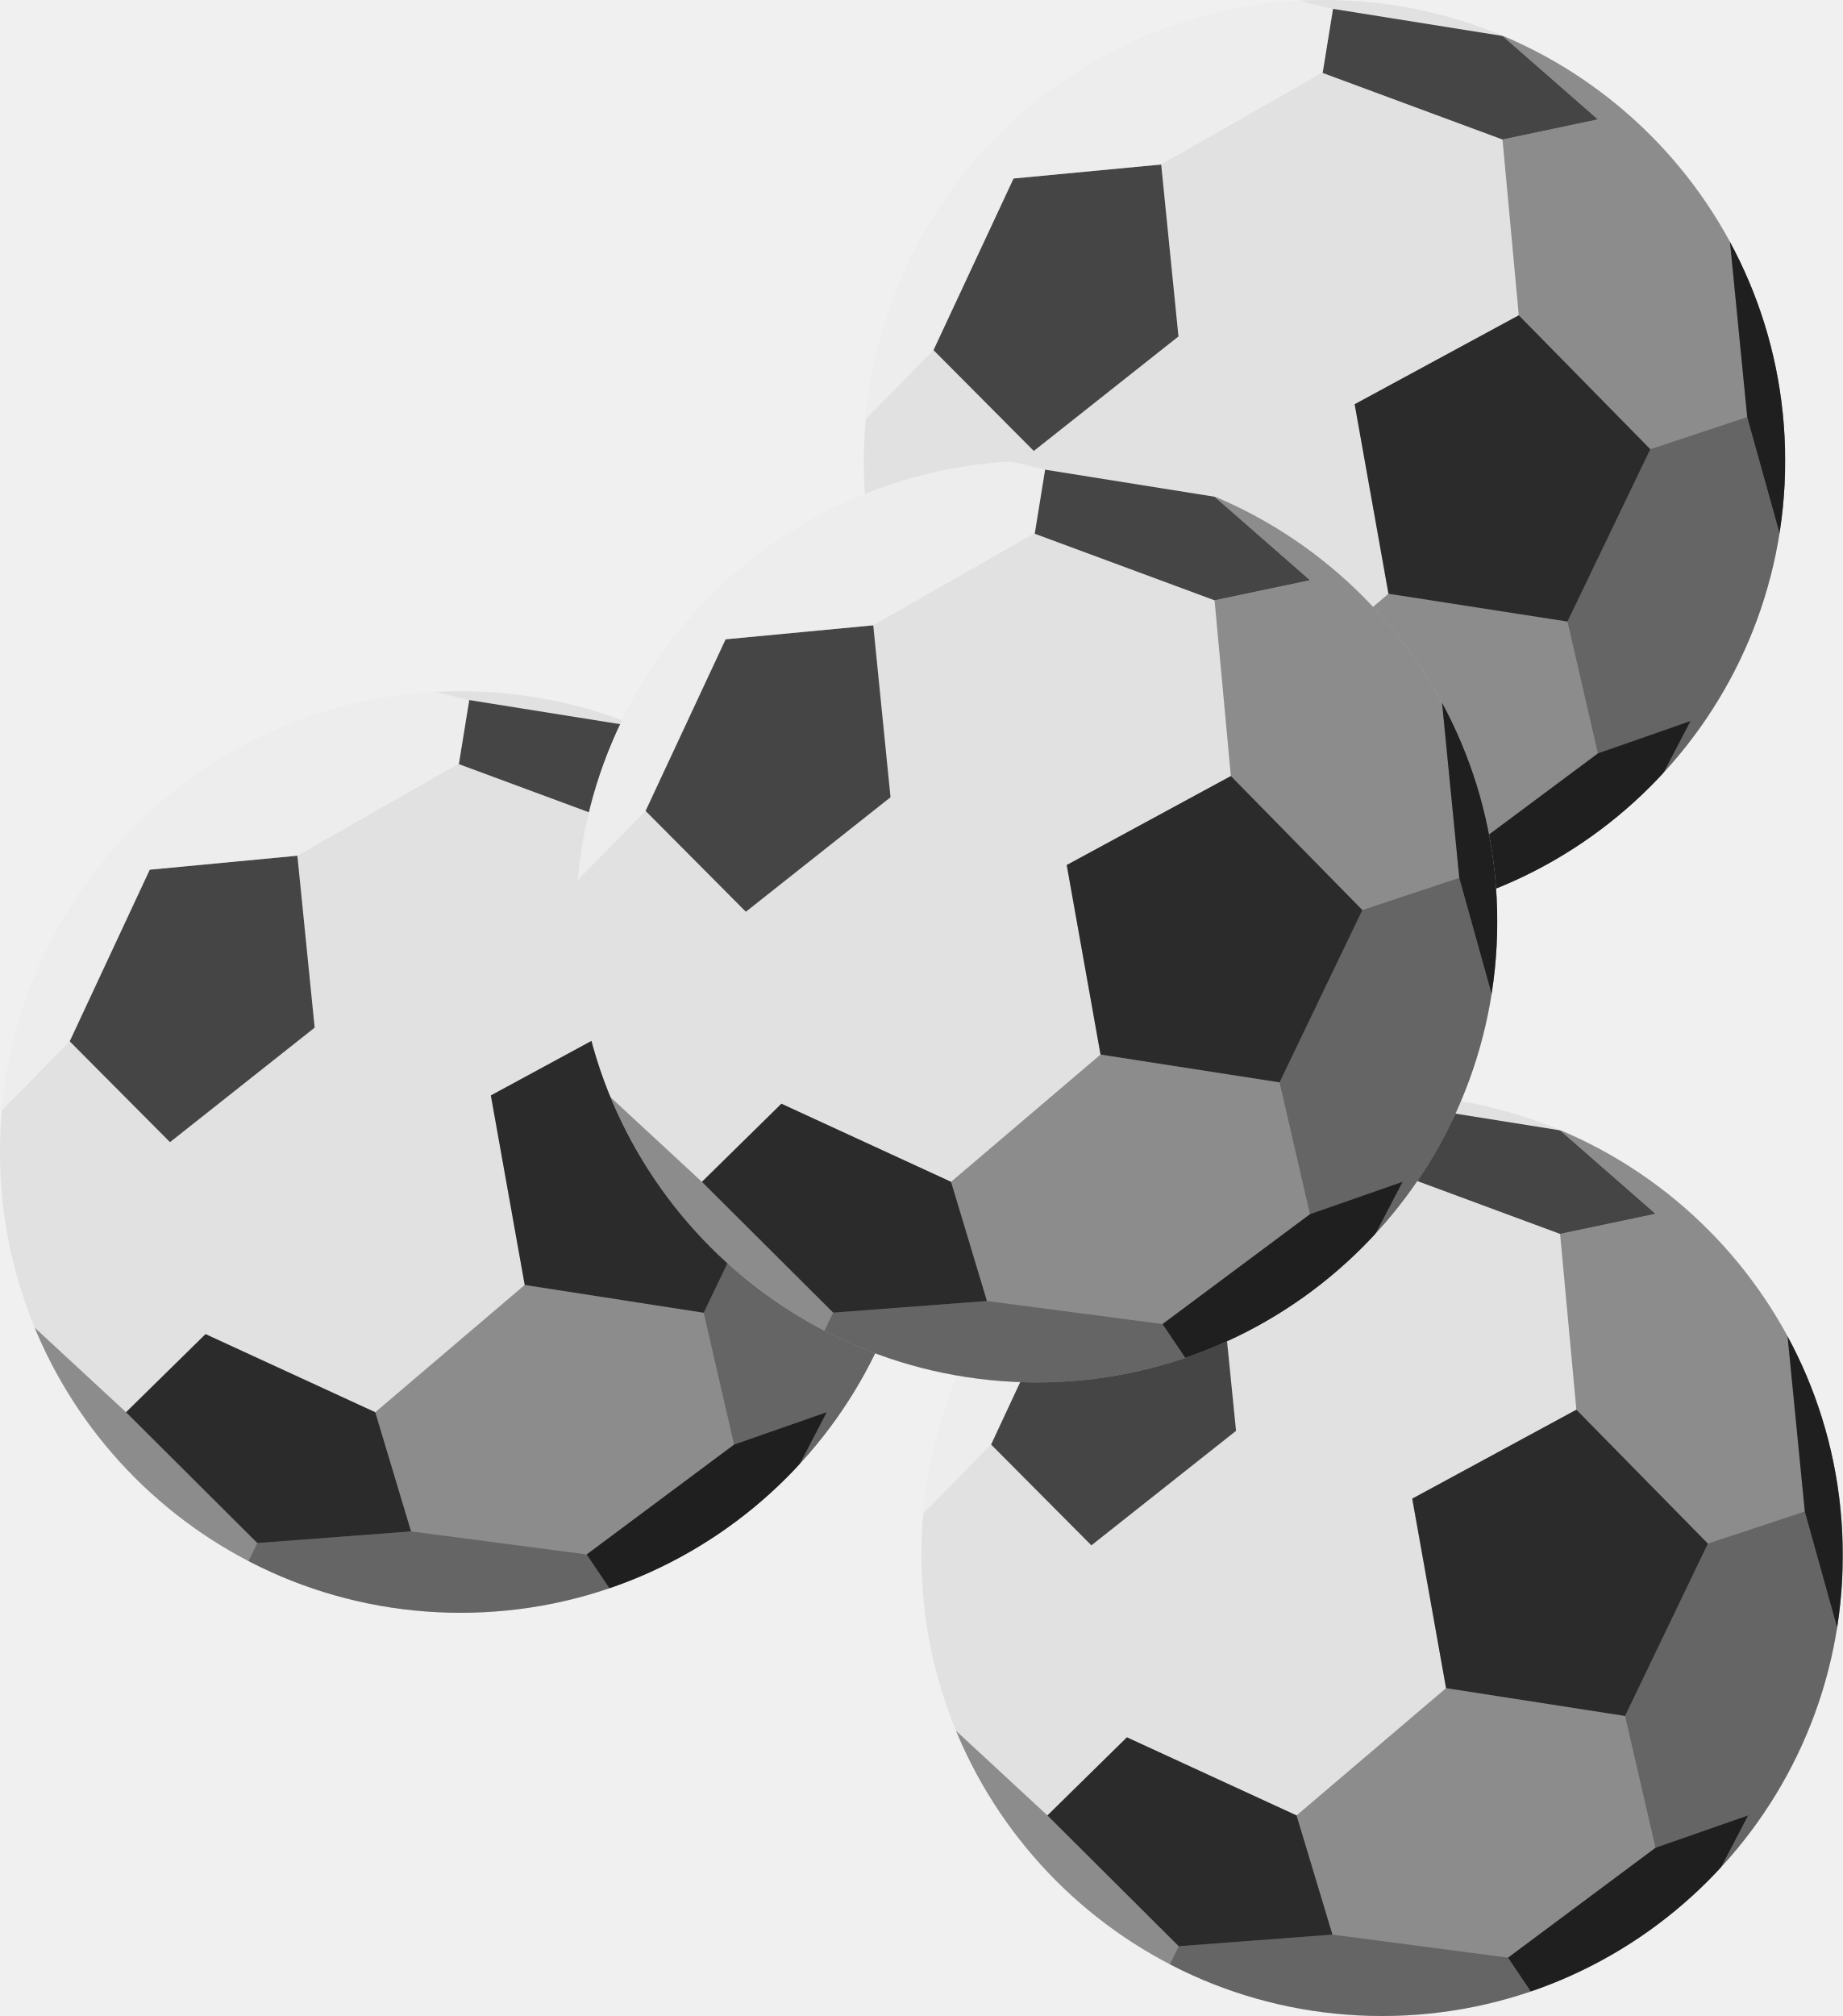
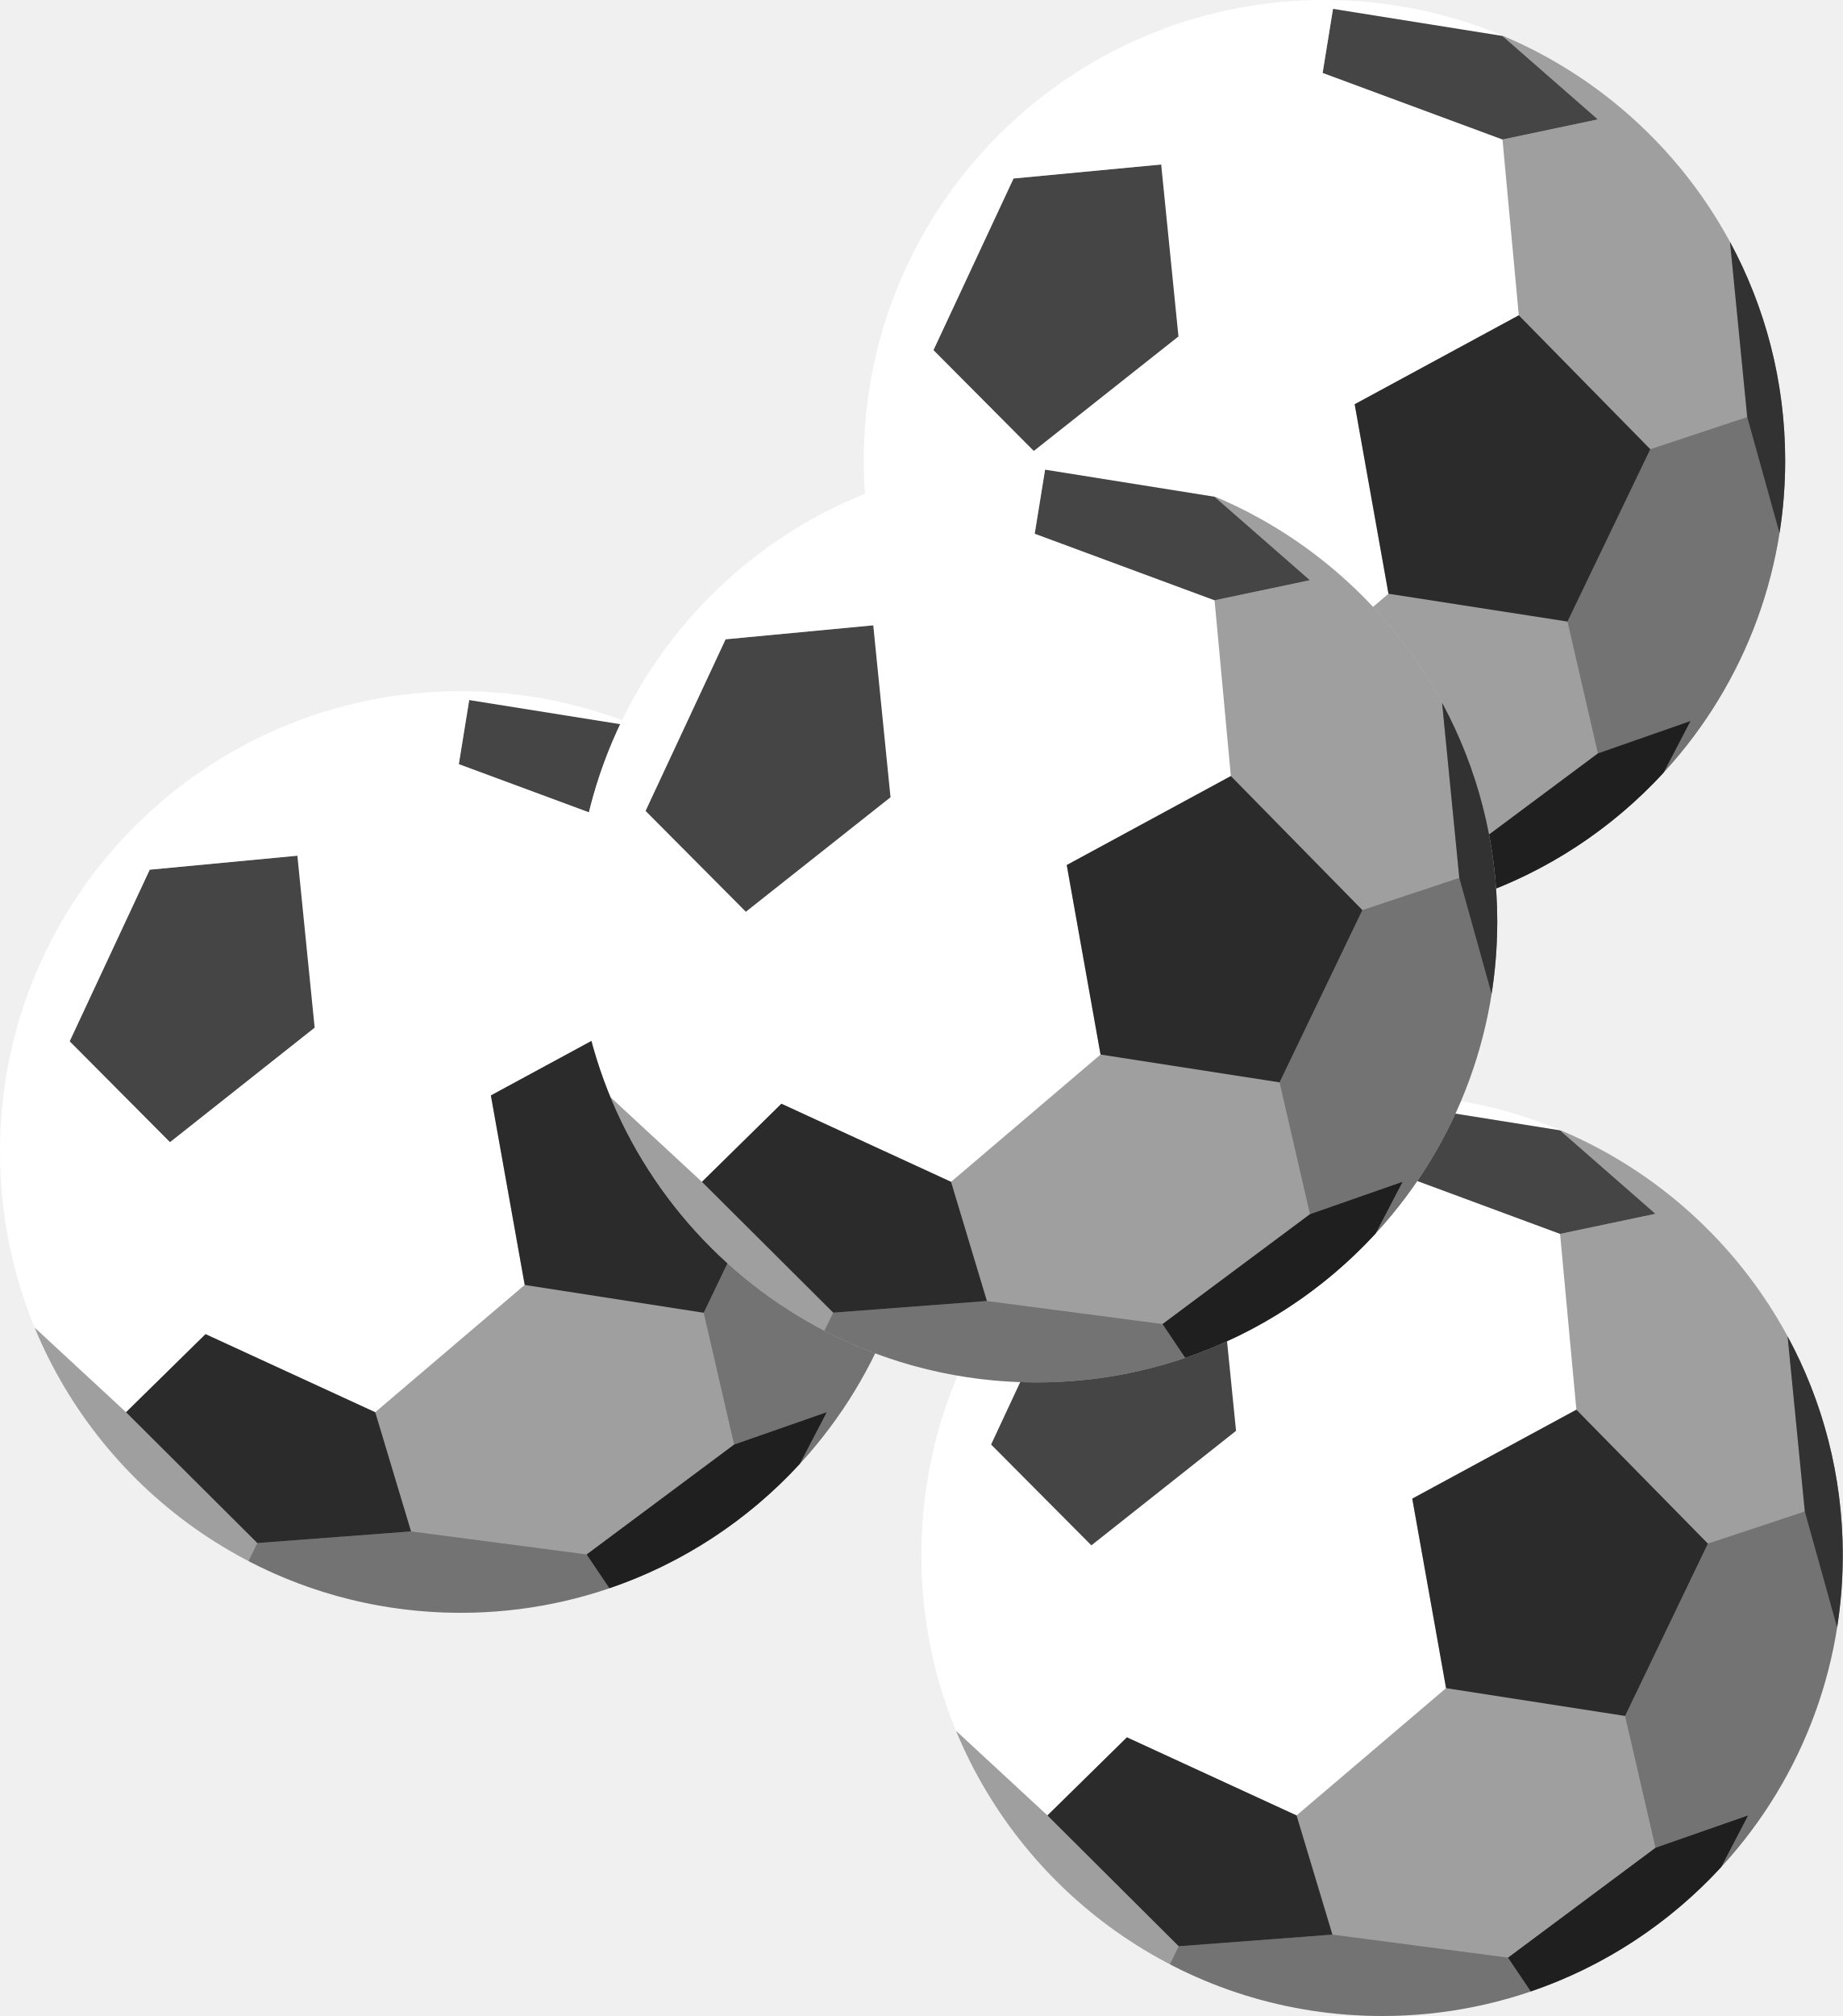
<svg xmlns="http://www.w3.org/2000/svg" width="32" height="35" viewBox="0 0 32 35" fill="none">
-   <path d="M24 35C28.418 35 32 31.418 32 27C32 22.582 28.418 19 24 19C19.582 19 16 22.582 16 27C16 31.418 19.582 35 24 35Z" fill="#E1E1E1" />
-   <mask id="mask0_40_273" style="mask-type:luminance" maskUnits="userSpaceOnUse" x="16" y="19" width="16" height="16">
-     <path d="M24 35C28.418 35 32 31.418 32 27C32 22.582 28.418 19 24 19C19.582 19 16 22.582 16 27C16 31.418 19.582 35 24 35Z" fill="white" />
-   </mask>
-   <g mask="url(#mask0_40_273)">
-     <path fill-rule="evenodd" clip-rule="evenodd" d="M27.374 24.474L24.524 26.018L25.111 29.308L28.22 29.791L29.658 26.799L27.374 24.474Z" fill="#454545" />
-   </g>
-   <mask id="mask1_40_273" style="mask-type:luminance" maskUnits="userSpaceOnUse" x="16" y="19" width="16" height="16">
-     <path d="M24 35C28.418 35 32 31.418 32 27C32 22.582 28.418 19 24 19C19.582 19 16 22.582 16 27C16 31.418 19.582 35 24 35Z" fill="white" />
-   </mask>
-   <g mask="url(#mask1_40_273)">
-     <path fill-rule="evenodd" clip-rule="evenodd" d="M23.968 20.266L27.091 21.422L28.748 21.073L27.091 19.624L24.148 19.154L23.968 20.266Z" fill="#454545" />
-   </g>
-   <mask id="mask2_40_273" style="mask-type:luminance" maskUnits="userSpaceOnUse" x="16" y="19" width="16" height="16">
-     <path d="M24 35C28.418 35 32 31.418 32 27C32 22.582 28.418 19 24 19C19.582 19 16 22.582 16 27C16 31.418 19.582 35 24 35Z" fill="white" />
-   </mask>
-   <g mask="url(#mask2_40_273)">
-     <path fill-rule="evenodd" clip-rule="evenodd" d="M28.748 32.08L26.188 33.987L26.688 34.729L29.372 33.404L30.356 31.518L28.748 32.08Z" fill="#454545" />
-   </g>
-   <mask id="mask3_40_273" style="mask-type:luminance" maskUnits="userSpaceOnUse" x="16" y="19" width="16" height="16">
-     <path d="M24 35C28.418 35 32 31.418 32 27C32 22.582 28.418 19 24 19C19.582 19 16 22.582 16 27C16 31.418 19.582 35 24 35Z" fill="white" />
-   </mask>
-   <g mask="url(#mask3_40_273)">
-     <path fill-rule="evenodd" clip-rule="evenodd" d="M19.569 30.162L22.515 31.518L23.138 33.587L20.469 33.789L18.189 31.518L19.569 30.162Z" fill="#454545" />
-   </g>
-   <mask id="mask4_40_273" style="mask-type:luminance" maskUnits="userSpaceOnUse" x="16" y="19" width="16" height="16">
-     <path d="M24 35C28.418 35 32 31.418 32 27C32 22.582 28.418 19 24 19C19.582 19 16 22.582 16 27C16 31.418 19.582 35 24 35Z" fill="white" />
-   </mask>
-   <g mask="url(#mask4_40_273)">
-     <path fill-rule="evenodd" clip-rule="evenodd" d="M17.21 25.078L18.952 26.829L21.464 24.841L21.164 21.856L18.6 22.099L17.21 25.078Z" fill="#454545" />
-   </g>
-   <mask id="mask5_40_273" style="mask-type:luminance" maskUnits="userSpaceOnUse" x="16" y="19" width="16" height="16">
-     <path d="M24 35C28.418 35 32 31.418 32 27C32 22.582 28.418 19 24 19C19.582 19 16 22.582 16 27C16 31.418 19.582 35 24 35Z" fill="white" />
-   </mask>
-   <g mask="url(#mask5_40_273)">
-     <path fill-rule="evenodd" clip-rule="evenodd" d="M31.341 26.241L32 28.604V24.977L31.04 23.185L31.341 26.241Z" fill="#454545" />
-   </g>
-   <mask id="mask6_40_273" style="mask-type:luminance" maskUnits="userSpaceOnUse" x="16" y="19" width="16" height="16">
-     <path d="M24 35C28.418 35 32 31.418 32 27C32 22.582 28.418 19 24 19C19.582 19 16 22.582 16 27C16 31.418 19.582 35 24 35Z" fill="white" />
-   </mask>
-   <g mask="url(#mask6_40_273)">
-     <path opacity="0.377" fill-rule="evenodd" clip-rule="evenodd" d="M16.323 29.791L18.189 31.518L19.569 30.162L22.515 31.518L25.111 29.308L24.524 26.018L27.374 24.474L27.091 21.422L28.748 21.073L27.091 19.624L35.349 21.073L30.356 38.733L14.938 35.254L16.323 29.791Z" fill="black" />
-   </g>
-   <mask id="mask7_40_273" style="mask-type:luminance" maskUnits="userSpaceOnUse" x="16" y="19" width="16" height="16">
-     <path d="M24 35C28.418 35 32 31.418 32 27C32 22.582 28.418 19 24 19C19.582 19 16 22.582 16 27C16 31.418 19.582 35 24 35Z" fill="white" />
-   </mask>
-   <g mask="url(#mask7_40_273)">
-     <path opacity="0.278" fill-rule="evenodd" clip-rule="evenodd" d="M20.236 34.266L20.469 33.789L23.138 33.587L26.188 33.987L28.748 32.08L28.22 29.791L29.658 26.799L31.341 26.241L31.04 23.185L32.018 24.183L34.034 26.241L30.026 34.876L21.464 35.988L20.236 34.266Z" fill="black" />
-   </g>
-   <mask id="mask8_40_273" style="mask-type:luminance" maskUnits="userSpaceOnUse" x="16" y="19" width="16" height="16">
-     <path d="M24 35C28.418 35 32 31.418 32 27C32 22.582 28.418 19 24 19C19.582 19 16 22.582 16 27C16 31.418 19.582 35 24 35Z" fill="white" />
-   </mask>
-   <g mask="url(#mask8_40_273)">
-     <path opacity="0.388" fill-rule="evenodd" clip-rule="evenodd" d="M24.148 19.154L21.464 18.512L15.822 21.856L15.493 26.829L17.21 25.078L18.6 22.099L21.164 21.856L23.968 20.257L24.148 19.154Z" fill="white" />
-   </g>
-   <path d="M23 16C27.418 16 31 12.418 31 8C31 3.582 27.418 0 23 0C18.582 0 15 3.582 15 8C15 12.418 18.582 16 23 16Z" fill="#E1E1E1" />
-   <mask id="mask9_40_273" style="mask-type:luminance" maskUnits="userSpaceOnUse" x="15" y="0" width="16" height="16">
-     <path d="M23 16C27.418 16 31 12.418 31 8C31 3.582 27.418 0 23 0C18.582 0 15 3.582 15 8C15 12.418 18.582 16 23 16Z" fill="white" />
-   </mask>
-   <g mask="url(#mask9_40_273)">
-     <path fill-rule="evenodd" clip-rule="evenodd" d="M26.374 5.474L23.524 7.018L24.111 10.308L27.22 10.791L28.658 7.799L26.374 5.474Z" fill="#454545" />
-   </g>
-   <mask id="mask10_40_273" style="mask-type:luminance" maskUnits="userSpaceOnUse" x="15" y="0" width="16" height="16">
-     <path d="M23 16C27.418 16 31 12.418 31 8C31 3.582 27.418 0 23 0C18.582 0 15 3.582 15 8C15 12.418 18.582 16 23 16Z" fill="white" />
-   </mask>
-   <g mask="url(#mask10_40_273)">
-     <path fill-rule="evenodd" clip-rule="evenodd" d="M22.968 1.266L26.091 2.422L27.748 2.073L26.091 0.624L23.148 0.154L22.968 1.266Z" fill="#454545" />
-   </g>
-   <mask id="mask11_40_273" style="mask-type:luminance" maskUnits="userSpaceOnUse" x="15" y="0" width="16" height="16">
-     <path d="M23 16C27.418 16 31 12.418 31 8C31 3.582 27.418 0 23 0C18.582 0 15 3.582 15 8C15 12.418 18.582 16 23 16Z" fill="white" />
-   </mask>
-   <g mask="url(#mask11_40_273)">
-     <path fill-rule="evenodd" clip-rule="evenodd" d="M27.748 13.08L25.188 14.987L25.688 15.729L28.372 14.404L29.356 12.518L27.748 13.08Z" fill="#454545" />
-   </g>
-   <mask id="mask12_40_273" style="mask-type:luminance" maskUnits="userSpaceOnUse" x="15" y="0" width="16" height="16">
-     <path d="M23 16C27.418 16 31 12.418 31 8C31 3.582 27.418 0 23 0C18.582 0 15 3.582 15 8C15 12.418 18.582 16 23 16Z" fill="white" />
-   </mask>
-   <g mask="url(#mask12_40_273)">
-     <path fill-rule="evenodd" clip-rule="evenodd" d="M18.569 11.162L21.515 12.518L22.138 14.587L19.469 14.789L17.189 12.518L18.569 11.162Z" fill="#454545" />
-   </g>
-   <mask id="mask13_40_273" style="mask-type:luminance" maskUnits="userSpaceOnUse" x="15" y="0" width="16" height="16">
-     <path d="M23 16C27.418 16 31 12.418 31 8C31 3.582 27.418 0 23 0C18.582 0 15 3.582 15 8C15 12.418 18.582 16 23 16Z" fill="white" />
-   </mask>
-   <g mask="url(#mask13_40_273)">
-     <path fill-rule="evenodd" clip-rule="evenodd" d="M16.21 6.078L17.952 7.829L20.464 5.841L20.164 2.856L17.6 3.099L16.21 6.078Z" fill="#454545" />
-   </g>
-   <mask id="mask14_40_273" style="mask-type:luminance" maskUnits="userSpaceOnUse" x="15" y="0" width="16" height="16">
-     <path d="M23 16C27.418 16 31 12.418 31 8C31 3.582 27.418 0 23 0C18.582 0 15 3.582 15 8C15 12.418 18.582 16 23 16Z" fill="white" />
-   </mask>
-   <g mask="url(#mask14_40_273)">
-     <path fill-rule="evenodd" clip-rule="evenodd" d="M30.341 7.241L31 9.604V5.977L30.04 4.185L30.341 7.241Z" fill="#454545" />
-   </g>
-   <mask id="mask15_40_273" style="mask-type:luminance" maskUnits="userSpaceOnUse" x="15" y="0" width="16" height="16">
-     <path d="M23 16C27.418 16 31 12.418 31 8C31 3.582 27.418 0 23 0C18.582 0 15 3.582 15 8C15 12.418 18.582 16 23 16Z" fill="white" />
-   </mask>
-   <g mask="url(#mask15_40_273)">
-     <path opacity="0.377" fill-rule="evenodd" clip-rule="evenodd" d="M15.323 10.791L17.189 12.518L18.569 11.162L21.515 12.518L24.111 10.308L23.524 7.018L26.374 5.474L26.091 2.422L27.748 2.073L26.091 0.624L34.349 2.073L29.356 19.733L13.938 16.254L15.323 10.791Z" fill="black" />
-   </g>
-   <mask id="mask16_40_273" style="mask-type:luminance" maskUnits="userSpaceOnUse" x="15" y="0" width="16" height="16">
-     <path d="M23 16C27.418 16 31 12.418 31 8C31 3.582 27.418 0 23 0C18.582 0 15 3.582 15 8C15 12.418 18.582 16 23 16Z" fill="white" />
-   </mask>
-   <g mask="url(#mask16_40_273)">
-     <path opacity="0.278" fill-rule="evenodd" clip-rule="evenodd" d="M19.236 15.266L19.469 14.789L22.138 14.587L25.188 14.987L27.748 13.08L27.22 10.791L28.658 7.799L30.341 7.241L30.04 4.185L31.018 5.183L33.034 7.241L29.026 15.876L20.464 16.988L19.236 15.266Z" fill="black" />
-   </g>
-   <mask id="mask17_40_273" style="mask-type:luminance" maskUnits="userSpaceOnUse" x="15" y="0" width="16" height="16">
-     <path d="M23 16C27.418 16 31 12.418 31 8C31 3.582 27.418 0 23 0C18.582 0 15 3.582 15 8C15 12.418 18.582 16 23 16Z" fill="white" />
-   </mask>
-   <g mask="url(#mask17_40_273)">
-     <path opacity="0.388" fill-rule="evenodd" clip-rule="evenodd" d="M23.148 0.154L20.464 -0.488L14.822 2.856L14.493 7.829L16.21 6.078L17.6 3.099L20.164 2.856L22.968 1.257L23.148 0.154Z" fill="white" />
-   </g>
-   <path d="M8 28C12.418 28 16 24.418 16 20C16 15.582 12.418 12 8 12C3.582 12 0 15.582 0 20C0 24.418 3.582 28 8 28Z" fill="#E1E1E1" />
-   <mask id="mask18_40_273" style="mask-type:luminance" maskUnits="userSpaceOnUse" x="0" y="12" width="16" height="16">
-     <path d="M8 28C12.418 28 16 24.418 16 20C16 15.582 12.418 12 8 12C3.582 12 0 15.582 0 20C0 24.418 3.582 28 8 28Z" fill="white" />
-   </mask>
-   <g mask="url(#mask18_40_273)">
-     <path fill-rule="evenodd" clip-rule="evenodd" d="M11.374 17.474L8.524 19.018L9.112 22.308L12.22 22.791L13.658 19.799L11.374 17.474Z" fill="#454545" />
-   </g>
-   <mask id="mask19_40_273" style="mask-type:luminance" maskUnits="userSpaceOnUse" x="0" y="12" width="16" height="16">
-     <path d="M8 28C12.418 28 16 24.418 16 20C16 15.582 12.418 12 8 12C3.582 12 0 15.582 0 20C0 24.418 3.582 28 8 28Z" fill="white" />
-   </mask>
-   <g mask="url(#mask19_40_273)">
-     <path fill-rule="evenodd" clip-rule="evenodd" d="M7.968 13.266L11.091 14.422L12.748 14.073L11.091 12.624L8.148 12.154L7.968 13.266Z" fill="#454545" />
-   </g>
-   <mask id="mask20_40_273" style="mask-type:luminance" maskUnits="userSpaceOnUse" x="0" y="12" width="16" height="16">
-     <path d="M8 28C12.418 28 16 24.418 16 20C16 15.582 12.418 12 8 12C3.582 12 0 15.582 0 20C0 24.418 3.582 28 8 28Z" fill="white" />
-   </mask>
-   <g mask="url(#mask20_40_273)">
-     <path fill-rule="evenodd" clip-rule="evenodd" d="M12.748 25.08L10.188 26.987L10.688 27.729L13.372 26.404L14.356 24.518L12.748 25.08Z" fill="#454545" />
-   </g>
-   <mask id="mask21_40_273" style="mask-type:luminance" maskUnits="userSpaceOnUse" x="0" y="12" width="16" height="16">
-     <path d="M8 28C12.418 28 16 24.418 16 20C16 15.582 12.418 12 8 12C3.582 12 0 15.582 0 20C0 24.418 3.582 28 8 28Z" fill="white" />
-   </mask>
-   <g mask="url(#mask21_40_273)">
-     <path fill-rule="evenodd" clip-rule="evenodd" d="M3.569 23.162L6.516 24.518L7.138 26.587L4.469 26.789L2.189 24.518L3.569 23.162Z" fill="#454545" />
-   </g>
-   <mask id="mask22_40_273" style="mask-type:luminance" maskUnits="userSpaceOnUse" x="0" y="12" width="16" height="16">
-     <path d="M8 28C12.418 28 16 24.418 16 20C16 15.582 12.418 12 8 12C3.582 12 0 15.582 0 20C0 24.418 3.582 28 8 28Z" fill="white" />
-   </mask>
-   <g mask="url(#mask22_40_273)">
-     <path fill-rule="evenodd" clip-rule="evenodd" d="M1.21 18.078L2.952 19.829L5.464 17.841L5.164 14.856L2.6 15.099L1.21 18.078Z" fill="#454545" />
-   </g>
-   <mask id="mask23_40_273" style="mask-type:luminance" maskUnits="userSpaceOnUse" x="0" y="12" width="16" height="16">
-     <path d="M8 28C12.418 28 16 24.418 16 20C16 15.582 12.418 12 8 12C3.582 12 0 15.582 0 20C0 24.418 3.582 28 8 28Z" fill="white" />
-   </mask>
-   <g mask="url(#mask23_40_273)">
-     <path fill-rule="evenodd" clip-rule="evenodd" d="M15.341 19.241L16 21.604V17.977L15.04 16.185L15.341 19.241Z" fill="#454545" />
-   </g>
-   <mask id="mask24_40_273" style="mask-type:luminance" maskUnits="userSpaceOnUse" x="0" y="12" width="16" height="16">
-     <path d="M8 28C12.418 28 16 24.418 16 20C16 15.582 12.418 12 8 12C3.582 12 0 15.582 0 20C0 24.418 3.582 28 8 28Z" fill="white" />
-   </mask>
-   <g mask="url(#mask24_40_273)">
-     <path opacity="0.377" fill-rule="evenodd" clip-rule="evenodd" d="M0.323 22.791L2.189 24.518L3.569 23.162L6.516 24.518L9.112 22.308L8.524 19.018L11.374 17.474L11.091 14.422L12.748 14.073L11.091 12.624L19.349 14.073L14.356 31.733L-1.062 28.254L0.323 22.791Z" fill="black" />
-   </g>
-   <mask id="mask25_40_273" style="mask-type:luminance" maskUnits="userSpaceOnUse" x="0" y="12" width="16" height="16">
-     <path d="M8 28C12.418 28 16 24.418 16 20C16 15.582 12.418 12 8 12C3.582 12 0 15.582 0 20C0 24.418 3.582 28 8 28Z" fill="white" />
-   </mask>
-   <g mask="url(#mask25_40_273)">
-     <path opacity="0.278" fill-rule="evenodd" clip-rule="evenodd" d="M4.236 27.266L4.469 26.789L7.138 26.587L10.188 26.987L12.748 25.08L12.22 22.791L13.658 19.799L15.341 19.241L15.04 16.185L16.018 17.183L18.034 19.241L14.026 27.876L5.464 28.988L4.236 27.266Z" fill="black" />
-   </g>
-   <mask id="mask26_40_273" style="mask-type:luminance" maskUnits="userSpaceOnUse" x="0" y="12" width="16" height="16">
-     <path d="M8 28C12.418 28 16 24.418 16 20C16 15.582 12.418 12 8 12C3.582 12 0 15.582 0 20C0 24.418 3.582 28 8 28Z" fill="white" />
-   </mask>
-   <g mask="url(#mask26_40_273)">
-     <path opacity="0.388" fill-rule="evenodd" clip-rule="evenodd" d="M8.148 12.154L5.464 11.512L-0.178 14.856L-0.507 19.829L1.21 18.078L2.6 15.099L5.164 14.856L7.968 13.257L8.148 12.154Z" fill="white" />
-   </g>
-   <path d="M18 24C22.418 24 26 20.418 26 16C26 11.582 22.418 8 18 8C13.582 8 10 11.582 10 16C10 20.418 13.582 24 18 24Z" fill="#E1E1E1" />
-   <mask id="mask27_40_273" style="mask-type:luminance" maskUnits="userSpaceOnUse" x="10" y="8" width="16" height="16">
-     <path d="M18 24C22.418 24 26 20.418 26 16C26 11.582 22.418 8 18 8C13.582 8 10 11.582 10 16C10 20.418 13.582 24 18 24Z" fill="white" />
-   </mask>
-   <g mask="url(#mask27_40_273)">
-     <path fill-rule="evenodd" clip-rule="evenodd" d="M21.374 13.473L18.524 15.018L19.111 18.308L22.22 18.791L23.658 15.8L21.374 13.473Z" fill="#454545" />
-   </g>
-   <mask id="mask28_40_273" style="mask-type:luminance" maskUnits="userSpaceOnUse" x="10" y="8" width="16" height="16">
-     <path d="M18 24C22.418 24 26 20.418 26 16C26 11.582 22.418 8 18 8C13.582 8 10 11.582 10 16C10 20.418 13.582 24 18 24Z" fill="white" />
-   </mask>
-   <g mask="url(#mask28_40_273)">
-     <path fill-rule="evenodd" clip-rule="evenodd" d="M17.968 9.266L21.091 10.422L22.748 10.073L21.091 8.624L18.148 8.154L17.968 9.266Z" fill="#454545" />
-   </g>
-   <mask id="mask29_40_273" style="mask-type:luminance" maskUnits="userSpaceOnUse" x="10" y="8" width="16" height="16">
-     <path d="M18 24C22.418 24 26 20.418 26 16C26 11.582 22.418 8 18 8C13.582 8 10 11.582 10 16C10 20.418 13.582 24 18 24Z" fill="white" />
-   </mask>
-   <g mask="url(#mask29_40_273)">
-     <path fill-rule="evenodd" clip-rule="evenodd" d="M22.748 21.08L20.188 22.987L20.688 23.729L23.372 22.404L24.356 20.518L22.748 21.08Z" fill="#454545" />
-   </g>
-   <mask id="mask30_40_273" style="mask-type:luminance" maskUnits="userSpaceOnUse" x="10" y="8" width="16" height="16">
-     <path d="M18 24C22.418 24 26 20.418 26 16C26 11.582 22.418 8 18 8C13.582 8 10 11.582 10 16C10 20.418 13.582 24 18 24Z" fill="white" />
-   </mask>
-   <g mask="url(#mask30_40_273)">
-     <path fill-rule="evenodd" clip-rule="evenodd" d="M13.569 19.162L16.515 20.518L17.138 22.587L14.469 22.789L12.189 20.518L13.569 19.162Z" fill="#454545" />
-   </g>
-   <mask id="mask31_40_273" style="mask-type:luminance" maskUnits="userSpaceOnUse" x="10" y="8" width="16" height="16">
-     <path d="M18 24C22.418 24 26 20.418 26 16C26 11.582 22.418 8 18 8C13.582 8 10 11.582 10 16C10 20.418 13.582 24 18 24Z" fill="white" />
-   </mask>
-   <g mask="url(#mask31_40_273)">
-     <path fill-rule="evenodd" clip-rule="evenodd" d="M11.21 14.078L12.952 15.829L15.464 13.841L15.164 10.856L12.6 11.099L11.21 14.078Z" fill="#454545" />
-   </g>
-   <mask id="mask32_40_273" style="mask-type:luminance" maskUnits="userSpaceOnUse" x="10" y="8" width="16" height="16">
-     <path d="M18 24C22.418 24 26 20.418 26 16C26 11.582 22.418 8 18 8C13.582 8 10 11.582 10 16C10 20.418 13.582 24 18 24Z" fill="white" />
-   </mask>
-   <g mask="url(#mask32_40_273)">
-     <path fill-rule="evenodd" clip-rule="evenodd" d="M25.341 15.241L26 17.604V13.977L25.04 12.185L25.341 15.241Z" fill="#454545" />
-   </g>
-   <mask id="mask33_40_273" style="mask-type:luminance" maskUnits="userSpaceOnUse" x="10" y="8" width="16" height="16">
-     <path d="M18 24C22.418 24 26 20.418 26 16C26 11.582 22.418 8 18 8C13.582 8 10 11.582 10 16C10 20.418 13.582 24 18 24Z" fill="white" />
-   </mask>
-   <g mask="url(#mask33_40_273)">
-     <path opacity="0.377" fill-rule="evenodd" clip-rule="evenodd" d="M10.323 18.791L12.189 20.518L13.569 19.162L16.515 20.518L19.111 18.308L18.524 15.018L21.374 13.473L21.091 10.422L22.748 10.073L21.091 8.624L29.349 10.073L24.356 27.733L8.938 24.254L10.323 18.791Z" fill="black" />
-   </g>
-   <mask id="mask34_40_273" style="mask-type:luminance" maskUnits="userSpaceOnUse" x="10" y="8" width="16" height="16">
-     <path d="M18 24C22.418 24 26 20.418 26 16C26 11.582 22.418 8 18 8C13.582 8 10 11.582 10 16C10 20.418 13.582 24 18 24Z" fill="white" />
-   </mask>
-   <g mask="url(#mask34_40_273)">
-     <path opacity="0.278" fill-rule="evenodd" clip-rule="evenodd" d="M14.236 23.266L14.469 22.789L17.138 22.587L20.188 22.987L22.748 21.08L22.22 18.791L23.658 15.8L25.341 15.241L25.04 12.185L26.018 13.183L28.034 15.241L24.026 23.876L15.464 24.988L14.236 23.266Z" fill="black" />
-   </g>
-   <mask id="mask35_40_273" style="mask-type:luminance" maskUnits="userSpaceOnUse" x="10" y="8" width="16" height="16">
-     <path d="M18 24C22.418 24 26 20.418 26 16C26 11.582 22.418 8 18 8C13.582 8 10 11.582 10 16C10 20.418 13.582 24 18 24Z" fill="white" />
-   </mask>
-   <g mask="url(#mask35_40_273)">
-     <path opacity="0.388" fill-rule="evenodd" clip-rule="evenodd" d="M18.148 8.154L15.464 7.512L9.822 10.856L9.493 15.829L11.21 14.078L12.6 11.099L15.164 10.856L17.968 9.257L18.148 8.154Z" fill="white" />
-   </g>
+   <path d="M24 35C28.418 35 32 31.418 32 27C32 22.582 28.418 19 24 19C19.582 19 16 22.582 16 27C16 31.418 19.582 35 24 35Z" fill="white" />
+   <path fill-rule="evenodd" clip-rule="evenodd" d="M27.374 24.474L24.524 26.018L25.111 29.308L28.22 29.791L29.658 26.799L27.374 24.474Z" fill="#454545" />
+   <path fill-rule="evenodd" clip-rule="evenodd" d="M23.968 20.266L27.091 21.422L28.748 21.073L27.091 19.624L24.148 19.154L23.968 20.266Z" fill="#454545" />
+   <path fill-rule="evenodd" clip-rule="evenodd" d="M29.887 32.417L30.356 31.518L28.748 32.08L26.188 33.987L26.583 34.574C27.861 34.138 28.992 33.389 29.887 32.417Z" fill="#454545" />
+   <path fill-rule="evenodd" clip-rule="evenodd" d="M19.569 30.162L22.515 31.518L23.138 33.587L20.469 33.789L18.189 31.518L19.569 30.162Z" fill="#454545" />
+   <path fill-rule="evenodd" clip-rule="evenodd" d="M17.21 25.078L18.952 26.829L21.464 24.841L21.164 21.856L18.6 22.099L17.21 25.078Z" fill="#454545" />
+   <path opacity="0.377" fill-rule="evenodd" clip-rule="evenodd" d="M32 27C32 31.418 28.418 35 24 35C20.661 35 17.8 32.954 16.601 30.048L18.189 31.518L19.569 30.162L22.515 31.518L25.111 29.308L24.524 26.018L27.374 24.474L27.091 21.422L28.748 21.073L27.091 19.624L27.113 19.628C29.985 20.843 32 23.686 32 27Z" fill="black" />
+   <path fill-rule="evenodd" clip-rule="evenodd" d="M31.042 23.2L31.341 26.241L31.902 28.254C31.966 27.849 31.999 27.435 32 27.013V26.987C31.998 25.616 31.651 24.327 31.042 23.2Z" fill="#454545" />
+   <path opacity="0.278" fill-rule="evenodd" clip-rule="evenodd" d="M32 27C32 31.418 28.418 35 24 35C22.671 35 21.419 34.676 20.316 34.103L20.469 33.789L23.138 33.587L26.188 33.987L28.748 32.08L28.22 29.791L29.658 26.799L31.341 26.241L31.042 23.2C31.653 24.33 32 25.625 32 27Z" fill="black" />
+   <path opacity="0.388" fill-rule="evenodd" clip-rule="evenodd" d="M23.555 19.012L24.148 19.154L23.968 20.257L21.164 21.856L18.6 22.099L17.21 25.078L16.032 26.28C16.383 22.345 19.583 19.23 23.555 19.012Z" fill="white" />
+   <path d="M23 16C27.418 16 31 12.418 31 8C31 3.582 27.418 0 23 0C18.582 0 15 3.582 15 8C15 12.418 18.582 16 23 16Z" fill="white" />
+   <path fill-rule="evenodd" clip-rule="evenodd" d="M26.374 5.474L23.524 7.018L24.111 10.308L27.22 10.791L28.658 7.799L26.374 5.474Z" fill="#454545" />
+   <path fill-rule="evenodd" clip-rule="evenodd" d="M22.968 1.266L26.091 2.422L27.748 2.073L26.091 0.624L23.148 0.154L22.968 1.266Z" fill="#454545" />
+   <path fill-rule="evenodd" clip-rule="evenodd" d="M28.887 13.417L29.356 12.518L27.748 13.08L25.188 14.987L25.583 15.574C26.861 15.138 27.992 14.389 28.887 13.417Z" fill="#454545" />
+   <path fill-rule="evenodd" clip-rule="evenodd" d="M18.569 11.162L21.515 12.518L22.138 14.587L19.469 14.789L17.189 12.518L18.569 11.162Z" fill="#454545" />
+   <path fill-rule="evenodd" clip-rule="evenodd" d="M16.21 6.078L17.952 7.829L20.464 5.841L20.164 2.856L17.6 3.099L16.21 6.078Z" fill="#454545" />
+   <path opacity="0.377" fill-rule="evenodd" clip-rule="evenodd" d="M31 8C31 12.418 27.418 16 23 16C19.661 16 16.8 13.954 15.601 11.048L17.189 12.518L18.569 11.162L21.515 12.518L24.111 10.308L23.524 7.018L26.374 5.474L26.091 2.422L27.748 2.073L26.091 0.624L26.113 0.628C28.985 1.843 31 4.686 31 8Z" fill="black" />
+   <path fill-rule="evenodd" clip-rule="evenodd" d="M30.042 4.2L30.341 7.241L30.902 9.254C30.966 8.849 30.999 8.435 31 8.013V7.987C30.998 6.616 30.651 5.327 30.042 4.2Z" fill="#454545" />
+   <path opacity="0.278" fill-rule="evenodd" clip-rule="evenodd" d="M31 8C31 12.418 27.418 16 23 16C21.671 16 20.419 15.676 19.316 15.103L19.469 14.789L22.138 14.587L25.188 14.987L27.748 13.08L27.22 10.791L28.658 7.799L30.341 7.241L30.042 4.2C30.653 5.33 31 6.625 31 8Z" fill="black" />
+   <path opacity="0.388" fill-rule="evenodd" clip-rule="evenodd" d="M22.555 0.012L23.148 0.154L22.968 1.257L20.164 2.856L17.6 3.099L16.21 6.078L15.032 7.28C15.383 3.345 18.583 0.23 22.555 0.012Z" fill="white" />
+   <path d="M8 28C12.418 28 16 24.418 16 20C16 15.582 12.418 12 8 12C3.582 12 0 15.582 0 20C0 24.418 3.582 28 8 28Z" fill="white" />
+   <path fill-rule="evenodd" clip-rule="evenodd" d="M11.374 17.474L8.524 19.018L9.112 22.308L12.22 22.791L13.658 19.799L11.374 17.474Z" fill="#454545" />
+   <path fill-rule="evenodd" clip-rule="evenodd" d="M7.968 13.266L11.091 14.422L12.748 14.073L11.091 12.624L8.148 12.154L7.968 13.266Z" fill="#454545" />
+   <path fill-rule="evenodd" clip-rule="evenodd" d="M13.887 25.417L14.356 24.518L12.748 25.08L10.188 26.987L10.583 27.574C11.861 27.138 12.992 26.389 13.887 25.417Z" fill="#454545" />
+   <path fill-rule="evenodd" clip-rule="evenodd" d="M3.569 23.162L6.516 24.518L7.138 26.587L4.469 26.789L2.189 24.518L3.569 23.162Z" fill="#454545" />
+   <path fill-rule="evenodd" clip-rule="evenodd" d="M1.21 18.078L2.952 19.829L5.464 17.841L5.164 14.856L2.6 15.099L1.21 18.078Z" fill="#454545" />
+   <path opacity="0.377" fill-rule="evenodd" clip-rule="evenodd" d="M16 20C16 24.418 12.418 28 8 28C4.661 28 1.8 25.954 0.601 23.048L2.189 24.518L3.569 23.162L6.515 24.518L9.111 22.308L8.524 19.018L11.374 17.474L11.091 14.422L12.748 14.073L11.091 12.624L11.113 12.628C13.985 13.843 16 16.686 16 20Z" fill="black" />
+   <path fill-rule="evenodd" clip-rule="evenodd" d="M15.042 16.2L15.341 19.241L15.902 21.254C15.966 20.849 15.999 20.435 16 20.013V19.987C15.998 18.616 15.651 17.327 15.042 16.2Z" fill="#454545" />
+   <path opacity="0.278" fill-rule="evenodd" clip-rule="evenodd" d="M16 20C16 24.418 12.418 28 8 28C6.671 28 5.418 27.676 4.316 27.103L4.469 26.789L7.138 26.587L10.188 26.987L12.748 25.08L12.22 22.791L13.658 19.799L15.341 19.241L15.042 16.2C15.653 17.33 16 18.625 16 20Z" fill="black" />
+   <path opacity="0.388" fill-rule="evenodd" clip-rule="evenodd" d="M7.555 12.012L8.148 12.154L7.968 13.257L5.164 14.856L2.6 15.099L1.21 18.078L0.032 19.28C0.383 15.345 3.583 12.23 7.555 12.012Z" fill="white" />
+   <path d="M18 24C22.418 24 26 20.418 26 16C26 11.582 22.418 8 18 8C13.582 8 10 11.582 10 16C10 20.418 13.582 24 18 24Z" fill="white" />
+   <path fill-rule="evenodd" clip-rule="evenodd" d="M21.374 13.473L18.524 15.018L19.111 18.308L22.22 18.791L23.658 15.8L21.374 13.473Z" fill="#454545" />
+   <path fill-rule="evenodd" clip-rule="evenodd" d="M17.968 9.266L21.091 10.422L22.748 10.073L21.091 8.624L18.148 8.154L17.968 9.266Z" fill="#454545" />
+   <path fill-rule="evenodd" clip-rule="evenodd" d="M23.887 21.417L24.356 20.518L22.748 21.08L20.188 22.987L20.583 23.574C21.861 23.138 22.992 22.389 23.887 21.417Z" fill="#454545" />
+   <path fill-rule="evenodd" clip-rule="evenodd" d="M13.569 19.162L16.515 20.518L17.138 22.587L14.469 22.789L12.189 20.518L13.569 19.162Z" fill="#454545" />
+   <path fill-rule="evenodd" clip-rule="evenodd" d="M11.21 14.078L12.952 15.829L15.464 13.841L15.164 10.856L12.6 11.099L11.21 14.078Z" fill="#454545" />
+   <path opacity="0.377" fill-rule="evenodd" clip-rule="evenodd" d="M26 16C26 20.418 22.418 24 18 24C14.661 24 11.8 21.954 10.601 19.048L12.189 20.518L13.569 19.162L16.515 20.518L19.111 18.308L18.524 15.018L21.374 13.473L21.091 10.422L22.748 10.073L21.091 8.624L21.113 8.628C23.985 9.843 26 12.686 26 16Z" fill="black" />
+   <path fill-rule="evenodd" clip-rule="evenodd" d="M25.042 12.2L25.341 15.241L25.902 17.254C25.966 16.849 25.999 16.435 26 16.013V15.987C25.998 14.616 25.651 13.327 25.042 12.2Z" fill="#454545" />
+   <path opacity="0.278" fill-rule="evenodd" clip-rule="evenodd" d="M26 16C26 20.418 22.418 24 18 24C16.671 24 15.418 23.676 14.316 23.103L14.469 22.789L17.138 22.587L20.188 22.987L22.748 21.08L22.22 18.791L23.658 15.8L25.341 15.241L25.042 12.2C25.653 13.33 26 14.625 26 16Z" fill="black" />
+   <path opacity="0.388" fill-rule="evenodd" clip-rule="evenodd" d="M17.555 8.012L18.148 8.154L17.968 9.257L15.164 10.856L12.6 11.099L11.21 14.078L10.032 15.28C10.383 11.345 13.583 8.23 17.555 8.012Z" fill="white" />
</svg>
